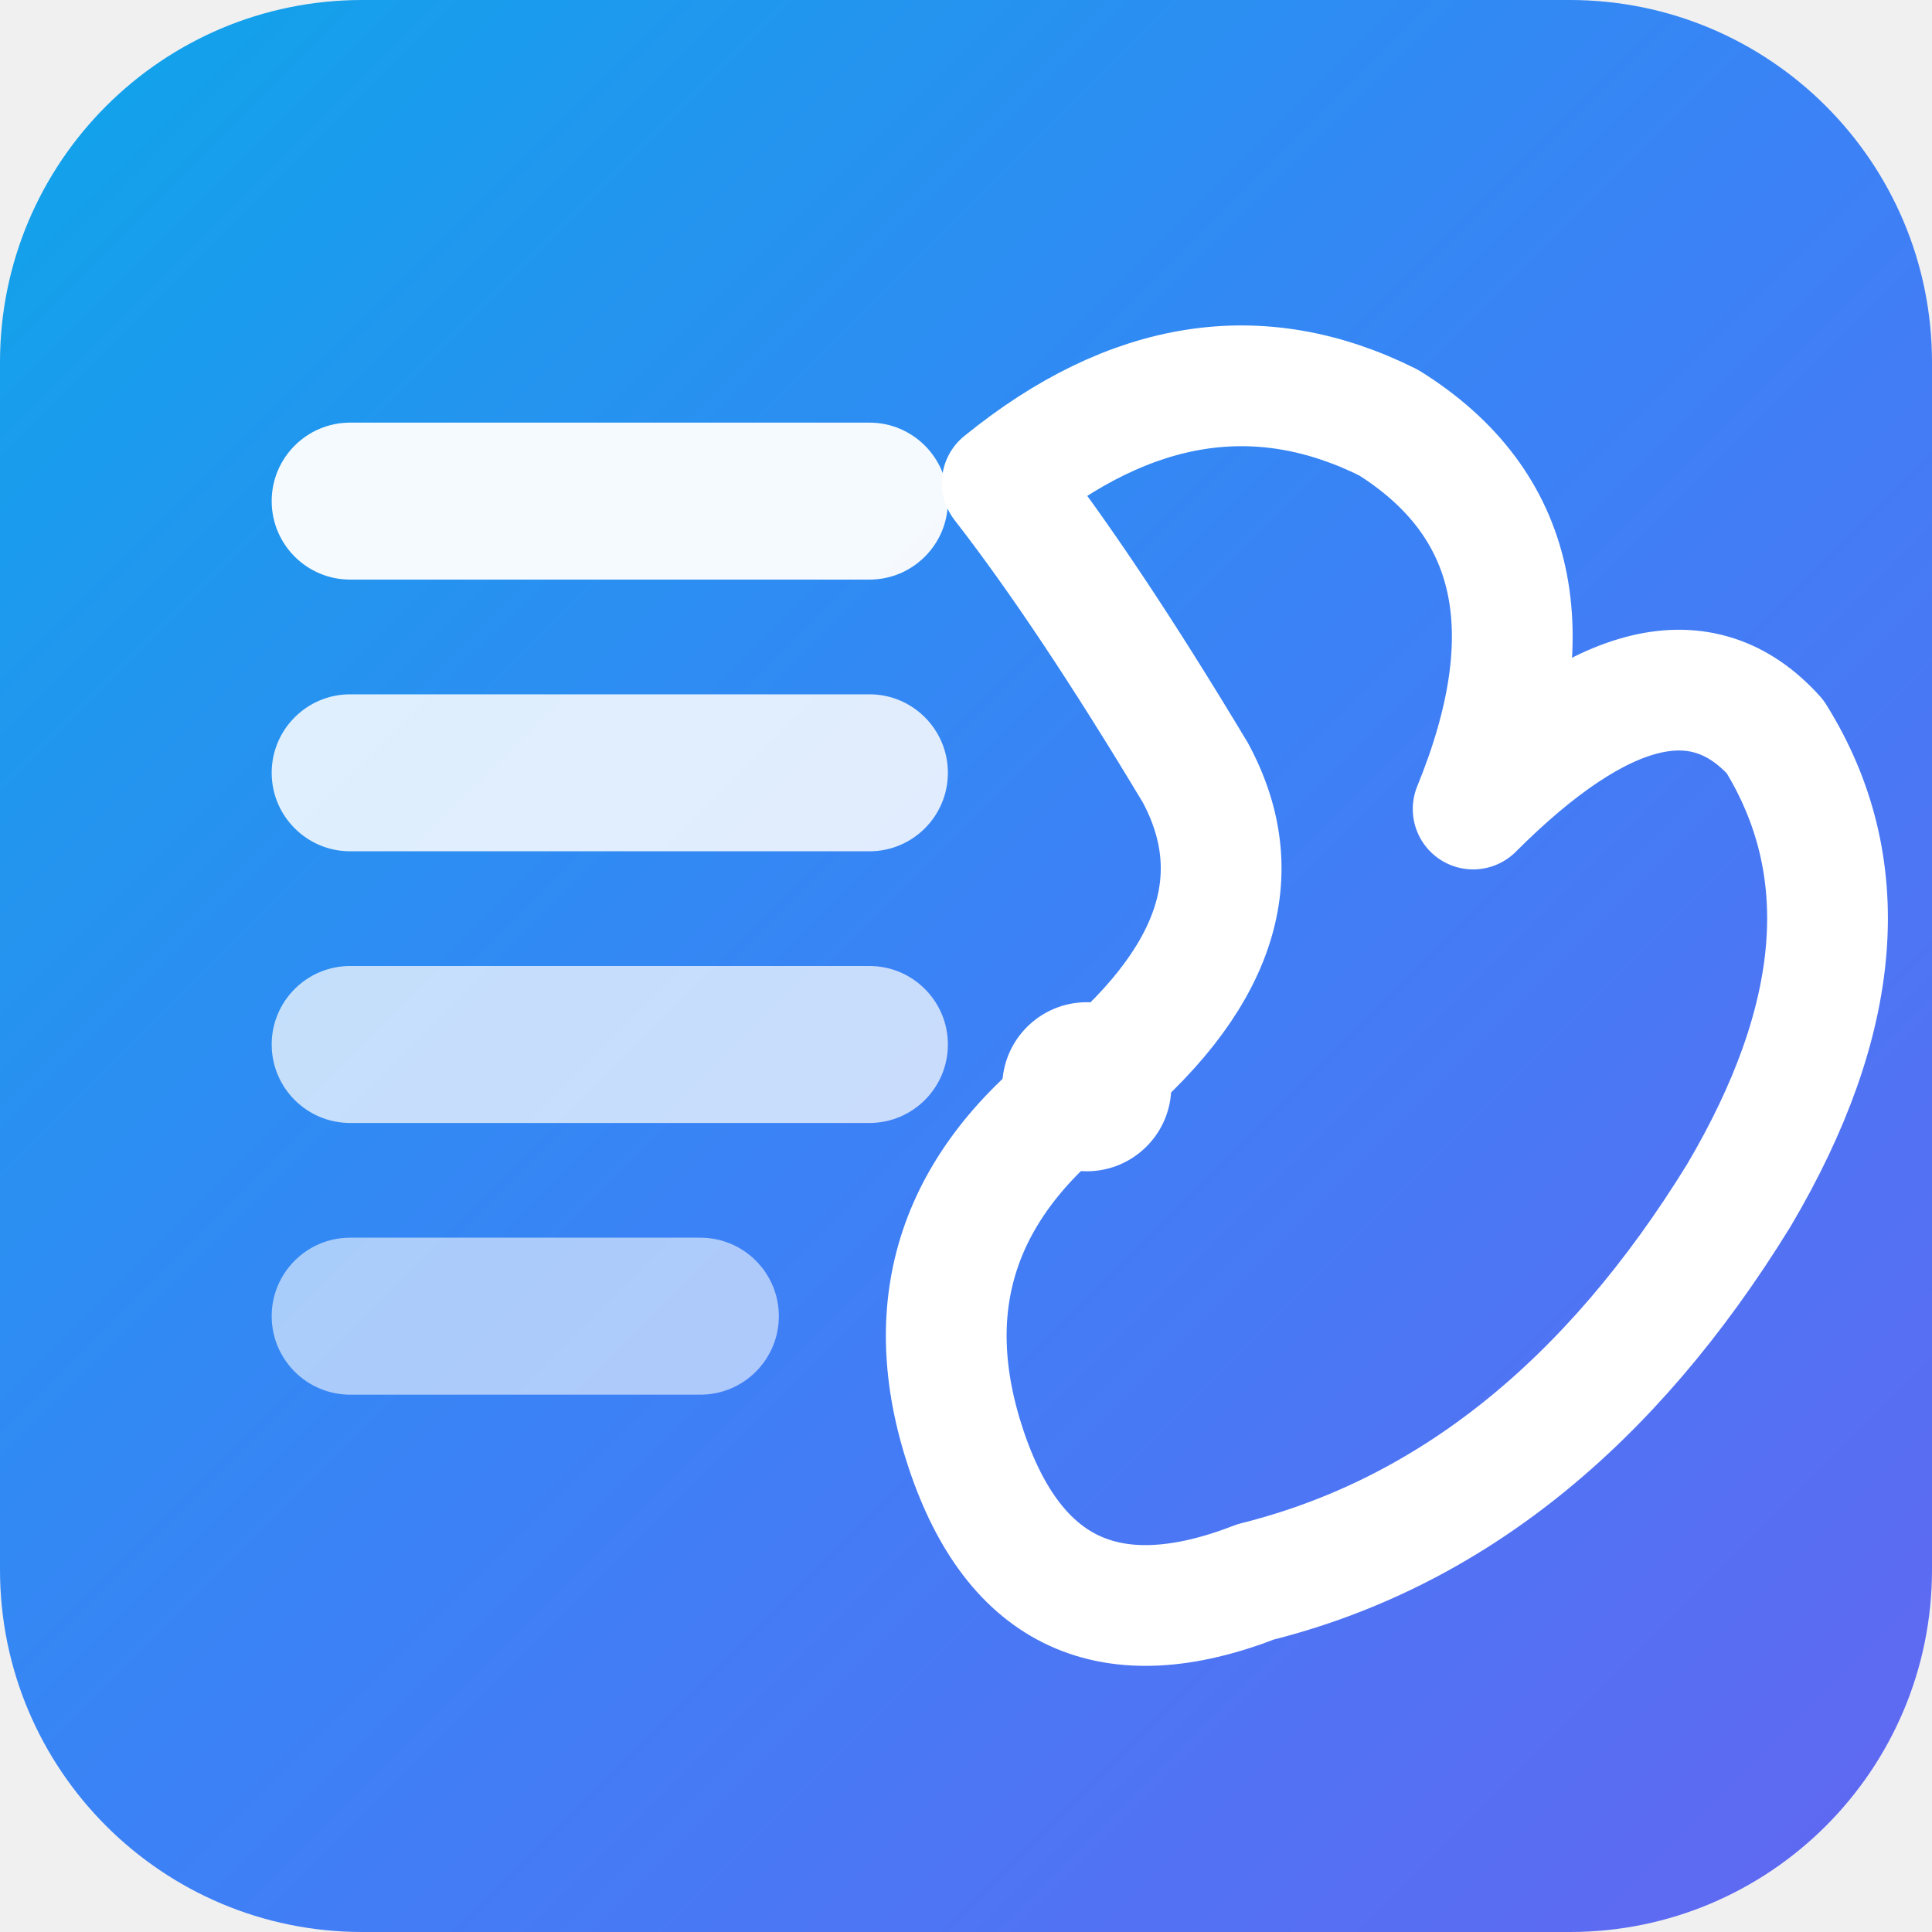
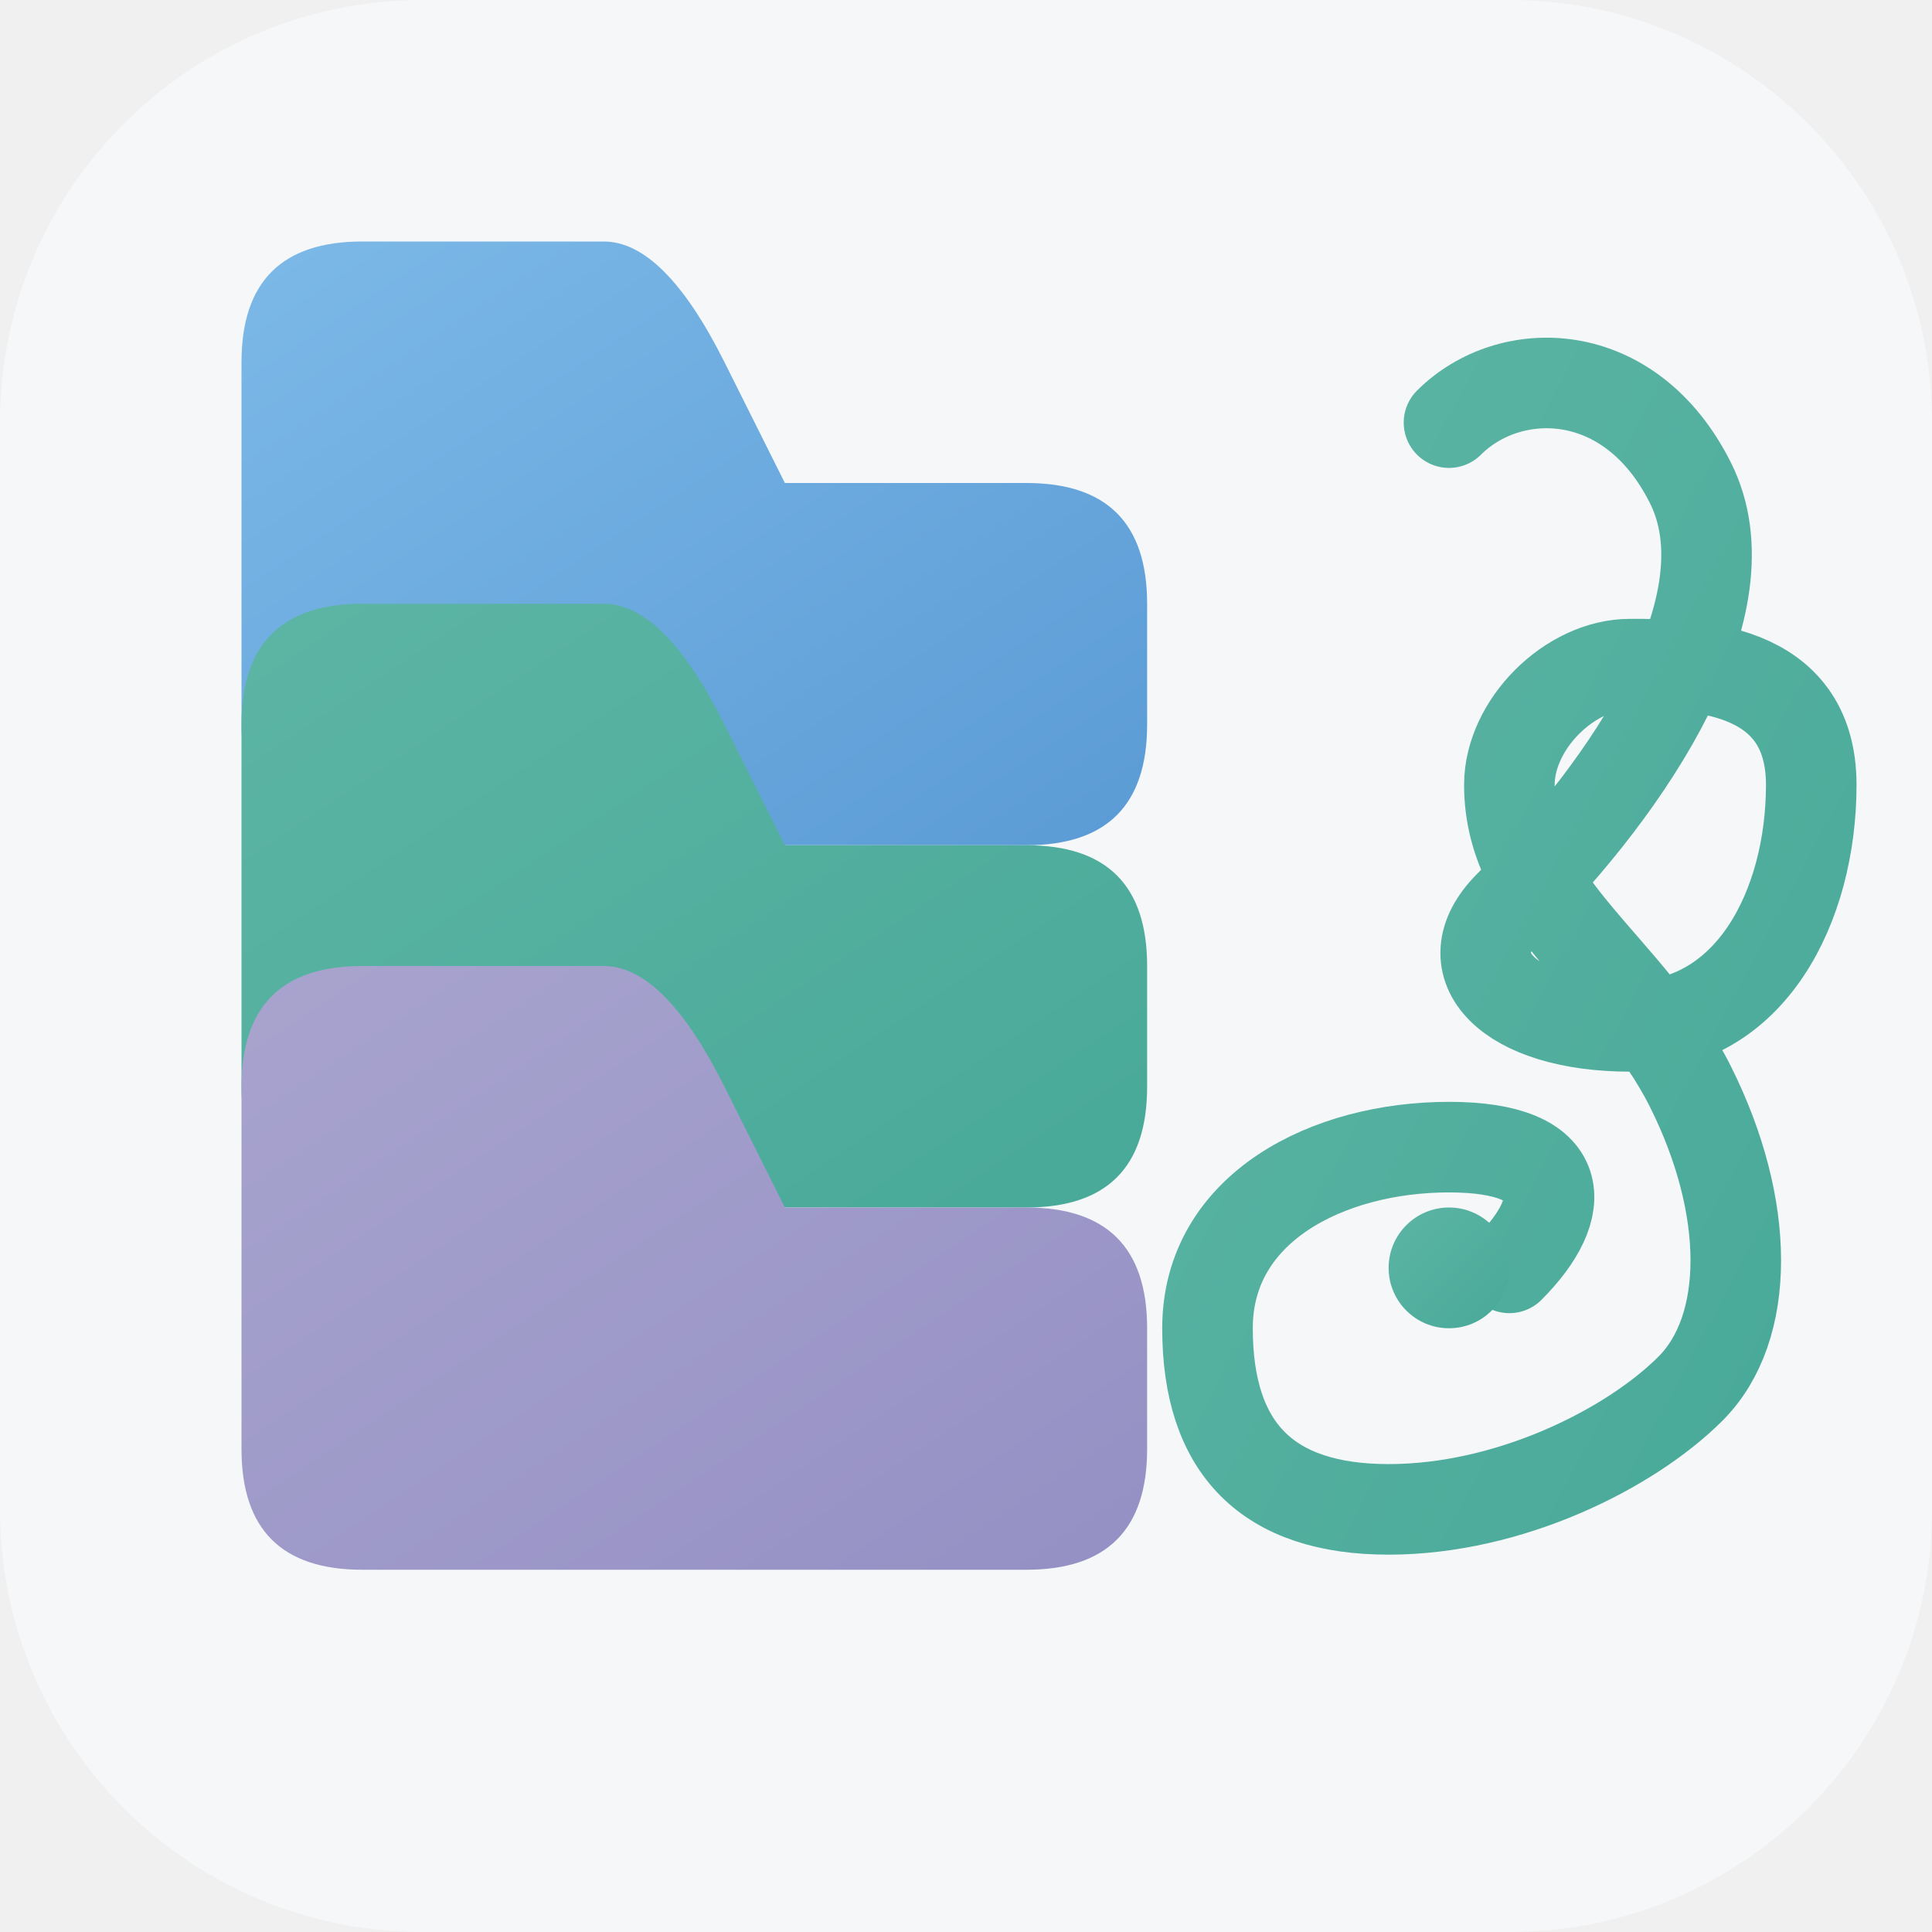
<svg xmlns="http://www.w3.org/2000/svg" viewBox="0 0 32 32">
  <defs>
-     <linearGradient id="grad32" x1="0%" y1="0%" x2="100%" y2="100%">
-       <stop offset="0%" style="stop-color:#0ea5e9" />
-       <stop offset="50%" style="stop-color:#3b82f6" />
-       <stop offset="100%" style="stop-color:#6366f1" />
+     <linearGradient id="blueFolder32" x1="0%" y1="0%" x2="100%" y2="100%">
+       <stop offset="0%" style="stop-color:#7CB9E8" />
+       <stop offset="100%" style="stop-color:#5B9BD5" />
+     </linearGradient>
+     <linearGradient id="tealFolder32" x1="0%" y1="0%" x2="100%" y2="100%">
+       <stop offset="0%" style="stop-color:#5DB5A4" />
+       <stop offset="100%" style="stop-color:#48A999" />
+     </linearGradient>
+     <linearGradient id="purpleFolder32" x1="0%" y1="0%" x2="100%" y2="100%">
+       <stop offset="0%" style="stop-color:#A8A4CE" />
+       <stop offset="100%" style="stop-color:#9590C4" />
+     </linearGradient>
+     <linearGradient id="clefGradient32" x1="0%" y1="0%" x2="100%" y2="100%">
+       <stop offset="0%" style="stop-color:#5DB5A4" />
+       <stop offset="100%" style="stop-color:#48A999" />
    </linearGradient>
  </defs>
-   <rect width="32" height="32" rx="6" fill="url(#grad32)" />
-   <rect x="4.5" y="7" width="11.2" height="2.6" rx="1.3" fill="white" opacity="0.95" />
-   <rect x="4.5" y="11.5" width="11.2" height="2.6" rx="1.3" fill="white" opacity="0.85" />
-   <rect x="4.5" y="16" width="11.2" height="2.6" rx="1.3" fill="white" opacity="0.72" />
-   <rect x="4.5" y="20.5" width="8.4" height="2.6" rx="1.3" fill="white" opacity="0.58" />
-   <path d="M16.6 8 Q19.8 5.4 23 7 Q26.2 9 24.4 13.4 Q27.6 10.2 29.4 12.2 Q31.4 15.4 28.8 19.8 Q25.6 25 20.8 26.2 Q17.2 27.6 16 24 Q14.8 20.4 18 18 Q21.2 15.4 19.8 12.8 Q18 9.8 16.6 8" stroke="white" stroke-width="2" fill="none" stroke-linecap="round" stroke-linejoin="round" />
-   <circle cx="18" cy="18" r="1.4" fill="white" />
+   <rect width="32" height="32" rx="7" fill="#F5F7F9" />
+   <path d="M4 8 L4 6 Q4 4 6 4 L10 4 Q11 4 12 6 L13 8 L17 8 Q19 8 19 10 L19 12 Q19 14 17 14 L6 14 Q4 14 4 12 Z" fill="url(#blueFolder32)" />
+   <path d="M4 14 L4 12 Q4 10 6 10 L10 10 Q11 10 12 12 L13 14 L17 14 Q19 14 19 16 L19 18 Q19 20 17 20 L6 20 Q4 20 4 18 Z" fill="url(#tealFolder32)" />
+   <path d="M4 20 L4 18 Q4 16 6 16 L10 16 Q11 16 12 18 L13 20 L17 20 Q19 20 19 22 L19 24 Q19 26 17 26 L6 26 Q4 26 4 24 Z" fill="url(#purpleFolder32)" />
+   <g transform="translate(17, 5)">
+     <path d="M7 2               C8 1 10 1 11 3               C12 5 10 8 8 10               C7 11 8 12 10 12               C12 12 13 10 13 8               C13 6 11 6 10 6               C9 6 8 7 8 8               C8 10 10 11 11 13               C12 15 12 17 11 18               C10 19 8 20 6 20               C4 20 3 19 3 17               C3 15 5 14 7 14               C9 14 9 15 8 16" stroke="url(#clefGradient32)" stroke-width="1.5" fill="none" stroke-linecap="round" />
+     <circle cx="7" cy="16" r="1" fill="url(#clefGradient32)" />
+   </g>
</svg>
